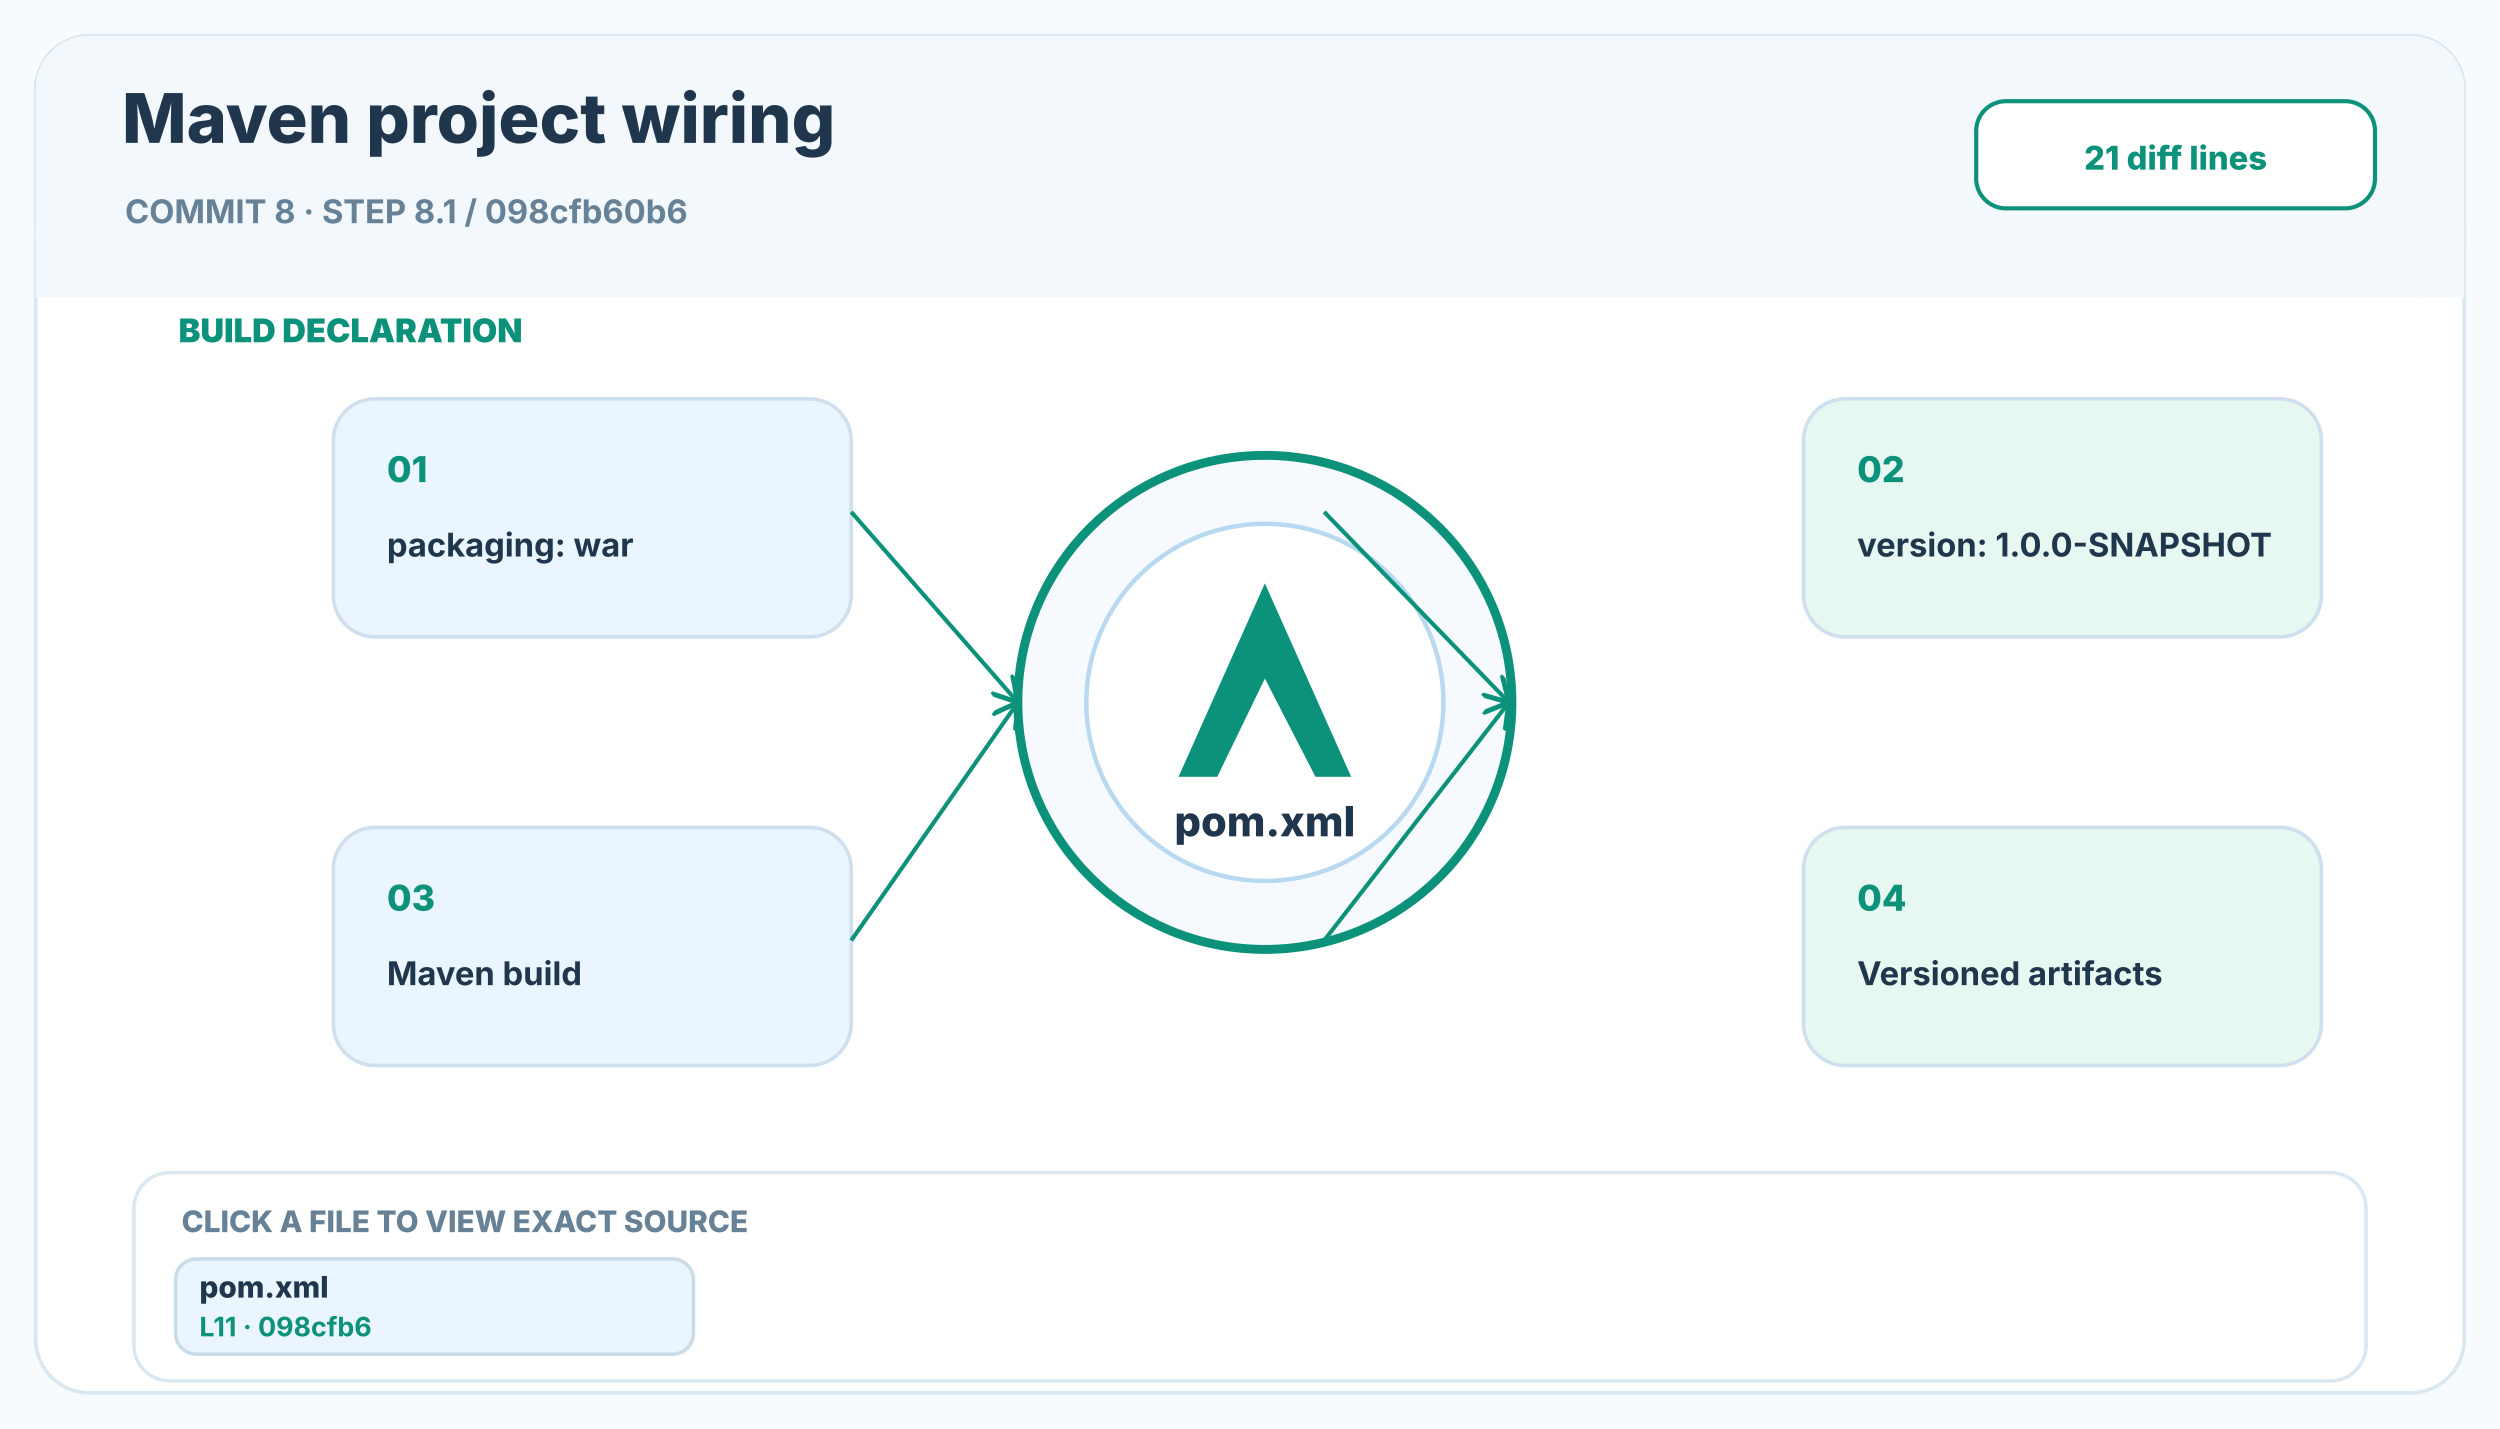
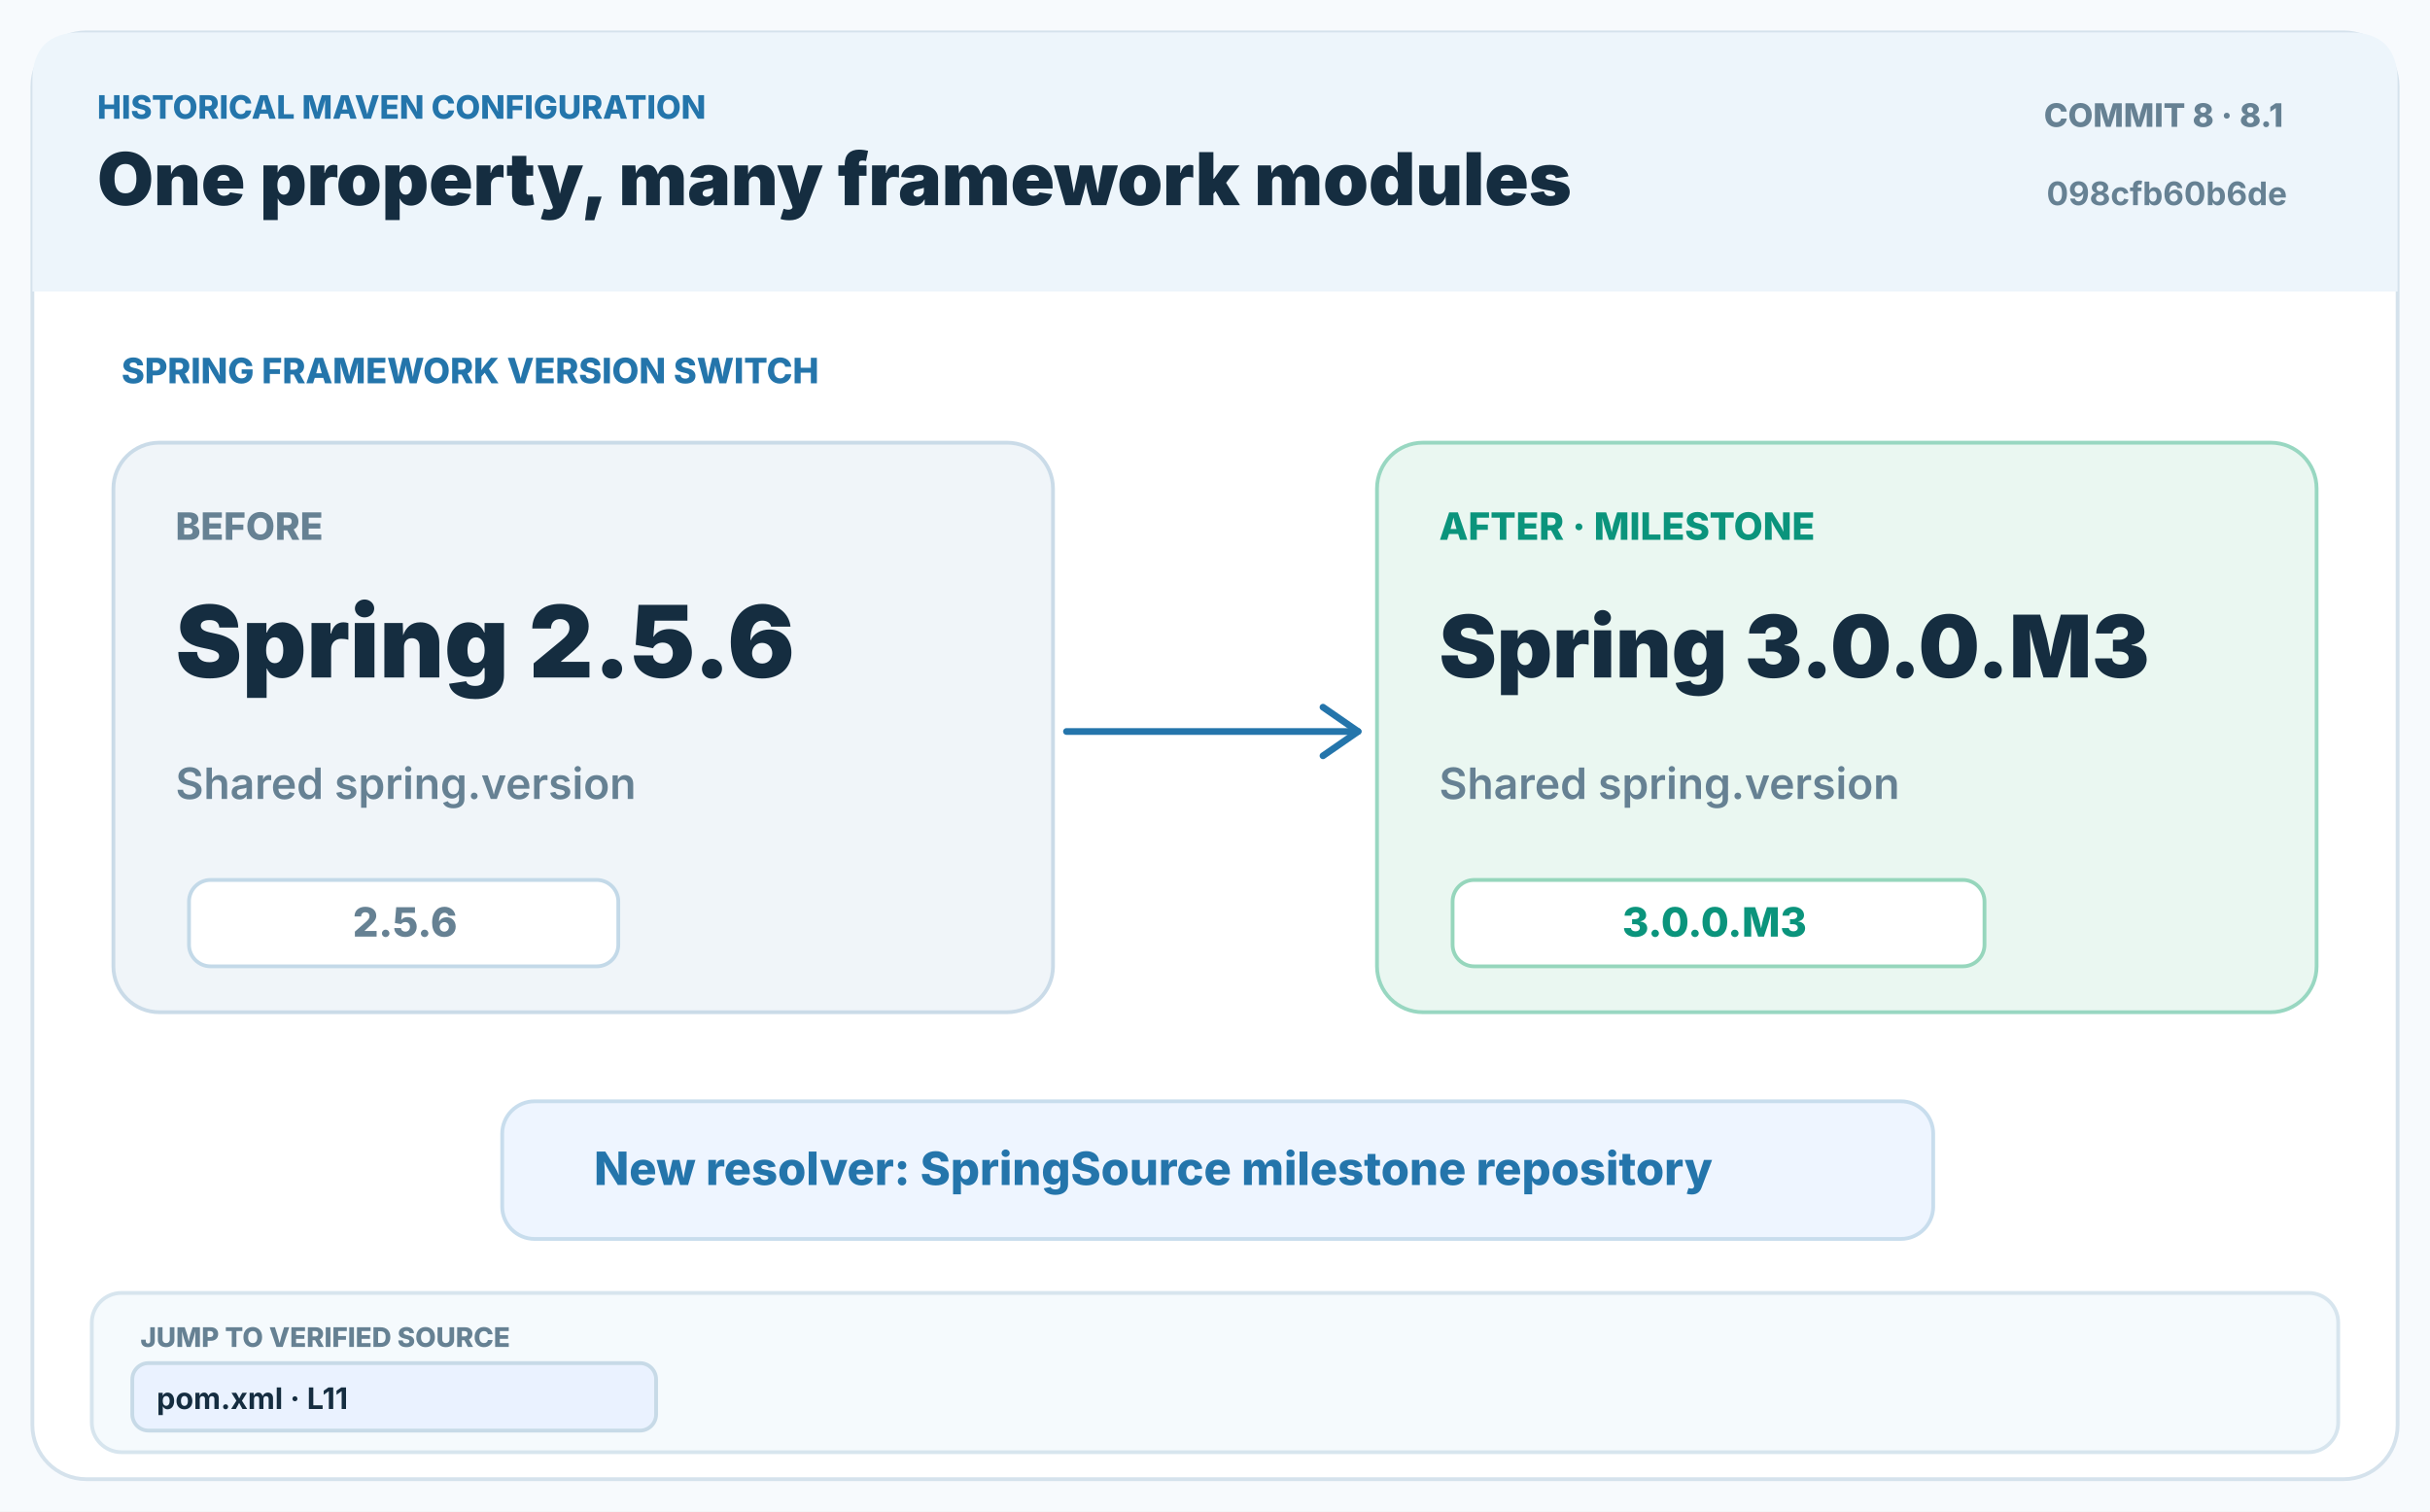
- <svg xmlns="http://www.w3.org/2000/svg" viewBox="0 0 840 480" role="img" aria-label="Maven project wiring historical code diagram for commit 098cfb60b6de7d75d9c2d39f6b2ee23b8b6ead43" preserveAspectRatio="xMidYMid meet">
-   <defs>
-     <marker id="arr" markerWidth="7" markerHeight="7" refX="6" refY="3.5" orient="auto">
-       <path d="M0 0 L6 3.5 L0 7" stroke="#0C927A" stroke-width="1.2" fill="none" />
-     </marker>
-   </defs>
-   <style>.navsource{cursor:pointer}.navsource:hover rect{stroke:#059F81;stroke-width:2.2}.navsource:focus{outline:2px solid #0A9778;outline-offset:3px}text{pointer-events:none}</style>
-   <rect width="840" height="480" fill="#F8FBFE" />
-   <rect x="12" y="12" width="816" height="456" rx="18" fill="white" stroke="#D8E7F2" stroke-width="1.2" />
-   <rect x="12" y="12" width="816" height="88" rx="18" fill="#F2F8FC" />
-   <rect x="12" y="76" width="816" height="24" fill="#F2F8FC" />
-   <text x="41" y="48" font-family="Inter,ui-sans-serif,system-ui,sans-serif" font-size="23" fill="#20364D" font-weight="830" text-anchor="start">Maven project wiring</text>
-   <text x="42" y="75" font-family="Inter,ui-sans-serif,system-ui,sans-serif" font-size="11" fill="#678196" font-weight="720" text-anchor="start">COMMIT 8 · STEP 8.1 / 098cfb60b6</text>
-   <rect x="664" y="34" width="134" height="36" rx="10" fill="white" stroke="#0C927A" stroke-width="1.4" />
-   <text x="731" y="57" font-family="Inter,ui-sans-serif,system-ui,sans-serif" font-size="11" fill="#0C927A" font-weight="800" text-anchor="middle">21 diff lines</text>
-   <text x="60" y="115" font-family="Inter,ui-sans-serif,system-ui,sans-serif" font-size="11" fill="#0C927A" font-weight="850" text-anchor="start">BUILD DECLARATION</text>
-   <circle cx="412" cy="227" r="3" fill="#d6e8f5" stroke="none" stroke-width="1.5" />
-   <circle cx="425" cy="227" r="3" fill="#d6e8f5" stroke="none" stroke-width="1.5" />
-   <circle cx="438" cy="227" r="3" fill="#d6e8f5" stroke="none" stroke-width="1.5" />
-   <circle cx="412" cy="240" r="3" fill="#d6e8f5" stroke="none" stroke-width="1.5" />
-   <circle cx="425" cy="240" r="3" fill="#d6e8f5" stroke="none" stroke-width="1.5" />
-   <circle cx="438" cy="240" r="3" fill="#d6e8f5" stroke="none" stroke-width="1.5" />
-   <circle cx="412" cy="253" r="3" fill="#d6e8f5" stroke="none" stroke-width="1.5" />
-   <circle cx="425" cy="253" r="3" fill="#d6e8f5" stroke="none" stroke-width="1.5" />
-   <circle cx="438" cy="253" r="3" fill="#d6e8f5" stroke="none" stroke-width="1.5" />
-   <circle cx="425" cy="236" r="83" fill="#F6FAFF" stroke="#0C927A" stroke-width="3" />
-   <circle cx="425" cy="236" r="60" fill="white" stroke="#B8D9EF" stroke-width="1.5" />
-   <path d="M396 261 L425 196 L454 261 L442 261 L425 228 L409 261 Z" fill="#0C927A" />
-   <text x="425" y="281" font-family="Inter,ui-sans-serif,system-ui,sans-serif" font-size="14" fill="#20364D" font-weight="800" text-anchor="middle">pom.xml</text>
-   <rect x="112" y="134" width="174" height="80" rx="14" fill="#EAF5FF" stroke="#cfdfed" stroke-width="1.2" />
-   <text x="130" y="162" font-family="Inter,ui-sans-serif,system-ui,sans-serif" font-size="12" fill="#0C927A" font-weight="800" text-anchor="start">01</text>
-   <text x="130" y="187" font-family="Inter,ui-sans-serif,system-ui,sans-serif" font-size="11" fill="#20364D" font-weight="660" text-anchor="start">packaging: war</text>
-   <path d="M286 172 L342 236" stroke="#0C927A" stroke-width="1.4" fill="none" marker-end="url(#arr)" />
-   <rect x="606" y="134" width="174" height="80" rx="14" fill="#E6F8F1" stroke="#cfdfed" stroke-width="1.2" />
-   <text x="624" y="162" font-family="Inter,ui-sans-serif,system-ui,sans-serif" font-size="12" fill="#0C927A" font-weight="800" text-anchor="start">02</text>
-   <text x="624" y="187" font-family="Inter,ui-sans-serif,system-ui,sans-serif" font-size="11" fill="#20364D" font-weight="660" text-anchor="start">version: 1.0.0-SNAPSHOT</text>
-   <path d="M444.91 172 L507 236" stroke="#0C927A" stroke-width="1.4" fill="none" marker-end="url(#arr)" />
-   <rect x="112" y="278" width="174" height="80" rx="14" fill="#EAF5FF" stroke="#cfdfed" stroke-width="1.2" />
-   <text x="130" y="306" font-family="Inter,ui-sans-serif,system-ui,sans-serif" font-size="12" fill="#0C927A" font-weight="800" text-anchor="start">03</text>
-   <text x="130" y="331" font-family="Inter,ui-sans-serif,system-ui,sans-serif" font-size="11" fill="#20364D" font-weight="660" text-anchor="start">Maven build</text>
-   <path d="M286 316 L342 236" stroke="#0C927A" stroke-width="1.4" fill="none" marker-end="url(#arr)" />
-   <rect x="606" y="278" width="174" height="80" rx="14" fill="#E6F8F1" stroke="#cfdfed" stroke-width="1.2" />
-   <text x="624" y="306" font-family="Inter,ui-sans-serif,system-ui,sans-serif" font-size="12" fill="#0C927A" font-weight="800" text-anchor="start">04</text>
-   <text x="624" y="331" font-family="Inter,ui-sans-serif,system-ui,sans-serif" font-size="11" fill="#20364D" font-weight="660" text-anchor="start">Versioned artifacts</text>
-   <path d="M444.91 316 L507 236" stroke="#0C927A" stroke-width="1.4" fill="none" marker-end="url(#arr)" />
-   <rect x="45" y="394" width="750" height="70" rx="12" fill="#fff" stroke="#DCE8F1" stroke-width="1.2" />
-   <text x="61" y="414" font-family="Inter,ui-sans-serif,system-ui,sans-serif" font-size="10" fill="#678196" font-weight="800" text-anchor="start">CLICK A FILE TO VIEW EXACT SOURCE</text>
-   <g data-target="0" role="button" tabindex="0" aria-label="Open pom.xml at line 11" class="navsource">
-     <rect x="59" y="423" width="174" height="32" rx="7" fill="#EAF5FF" stroke="#c9dce8" stroke-width="1.2" />
-     <text x="67" y="436" font-family="Inter,ui-sans-serif,system-ui,sans-serif" font-size="10" fill="#20364D" font-weight="760" text-anchor="start">pom.xml</text>
-     <text x="67" y="449" font-family="Inter,ui-sans-serif,system-ui,sans-serif" font-size="9" fill="#0C927A" font-weight="700" text-anchor="start">L11 · 098cfb6</text>
+ <svg xmlns="http://www.w3.org/2000/svg" viewBox="0 0 900 560" role="img" aria-label="Historical Maven build explanation for Maven project wiring">
+   <style>.src{cursor:pointer}.src:hover rect{stroke:#0A967A;stroke-width:2.3}.src:focus{outline:2px solid #0A967A;outline-offset:3px}text{pointer-events:none}</style>
+   <rect width="900" height="560" fill="#F7FAFD" />
+   <rect x="12" y="12" width="876" height="536" rx="20" fill="#FFFFFF" stroke="#D5E2EC" stroke-width="1.4" />
+   <path d="M12 30 Q12 12 30 12 H870 Q888 12 888 30 V108 H12Z" fill="#EDF5FB" />
+   <text x="36" y="44" fill="#2475AB" text-anchor="start" font-family="Inter,system-ui,Segoe UI,sans-serif" font-size="12" font-weight="800">HISTORICAL MAVEN CONFIGURATION</text>
+   <text x="36" y="76" fill="#152D40" text-anchor="start" font-family="Inter,system-ui,Segoe UI,sans-serif" font-size="27" font-weight="850">One property, many framework modules</text>
+   <text x="757" y="47" fill="#668193" text-anchor="start" font-family="Inter,system-ui,Segoe UI,sans-serif" font-size="12" font-weight="770">COMMIT 8 · 8.1</text>
+   <text x="758" y="76" fill="#668193" text-anchor="start" font-family="Inter,system-ui,Segoe UI,sans-serif" font-size="12" font-weight="720">098cfb60b6de</text>
+   <text x="45" y="142" fill="#2475AB" text-anchor="start" font-family="Inter,system-ui,Segoe UI,sans-serif" font-size="13" font-weight="840">SPRING FRAMEWORK VERSION SWITCH</text>
+   <rect x="42" y="164" width="348" height="211" rx="17" fill="#F0F5F9" stroke="#CADBE8" stroke-width="1.4" />
+   <text x="65" y="200" fill="#668193" text-anchor="start" font-family="Inter,system-ui,Segoe UI,sans-serif" font-size="14" font-weight="840">BEFORE</text>
+   <text x="65" y="251" fill="#152D40" text-anchor="start" font-family="Inter,system-ui,Segoe UI,sans-serif" font-size="37" font-weight="850">Spring 2.5.6</text>
+   <text x="65" y="296" fill="#668193" text-anchor="start" font-family="Inter,system-ui,Segoe UI,sans-serif" font-size="16" font-weight="600">Shared spring.version</text>
+   <rect x="70" y="326" width="159" height="32" rx="8" fill="white" stroke="#C3D9E8" stroke-width="1.4" />
+   <text x="150" y="347" fill="#668193" text-anchor="middle" font-family="Inter,system-ui,Segoe UI,sans-serif" font-size="15" font-weight="800">2.5.6</text>
+   <rect x="510" y="164" width="348" height="211" rx="17" fill="#EAF7F1" stroke="#98D7C1" stroke-width="1.4" />
+   <text x="533" y="200" fill="#0B947C" text-anchor="start" font-family="Inter,system-ui,Segoe UI,sans-serif" font-size="14" font-weight="840">AFTER · MILESTONE</text>
+   <text x="533" y="251" fill="#152D40" text-anchor="start" font-family="Inter,system-ui,Segoe UI,sans-serif" font-size="32" font-weight="850">Spring 3.0.0.M3</text>
+   <text x="533" y="296" fill="#668193" text-anchor="start" font-family="Inter,system-ui,Segoe UI,sans-serif" font-size="16" font-weight="600">Shared spring.version</text>
+   <rect x="538" y="326" width="197" height="32" rx="8" fill="white" stroke="#96D6BC" stroke-width="1.4" />
+   <text x="635" y="347" fill="#0B947C" text-anchor="middle" font-family="Inter,system-ui,Segoe UI,sans-serif" font-size="15" font-weight="820">3.0.0.M3</text>
+   <path d="M395 271 H503" fill="none" stroke="#2475AB" stroke-width="2.5" stroke-linecap="round" stroke-linejoin="round" />
+   <path d="M490 262 l13 9-13 9" fill="none" stroke="#2475AB" stroke-width="2.5" stroke-linecap="round" stroke-linejoin="round" />
+   <rect x="186" y="408" width="530" height="51" rx="12" fill="#EEF5FF" stroke="#C8DDED" stroke-width="1.4" />
+   <text x="220" y="439" fill="#2475AB" text-anchor="start" font-family="Inter,system-ui,Segoe UI,sans-serif" font-size="17" font-weight="775">New resolver: SpringSource milestone repository</text>
+   <rect x="34" y="479" width="832" height="59" rx="11" fill="#F5FAFD" stroke="#D7E5EE" stroke-width="1.4" />
+   <text x="52" y="499" fill="#668193" text-anchor="start" font-family="Inter,system-ui,Segoe UI,sans-serif" font-size="10" font-weight="810">JUMP TO VERIFIED SOURCE</text>
+   <g class="src" data-target="0" role="button" tabindex="0" aria-label="Open pom.xml at line 11">
+     <rect x="49" y="505" width="194" height="25" rx="6" fill="#EAF2FF" stroke="#C7DAE7" stroke-width="1.4" />
+     <text x="58" y="522" fill="#152D40" text-anchor="start" font-family="Inter,system-ui,Segoe UI,sans-serif" font-size="11" font-weight="730">pom.xml · L11</text>
  </g>
</svg>
